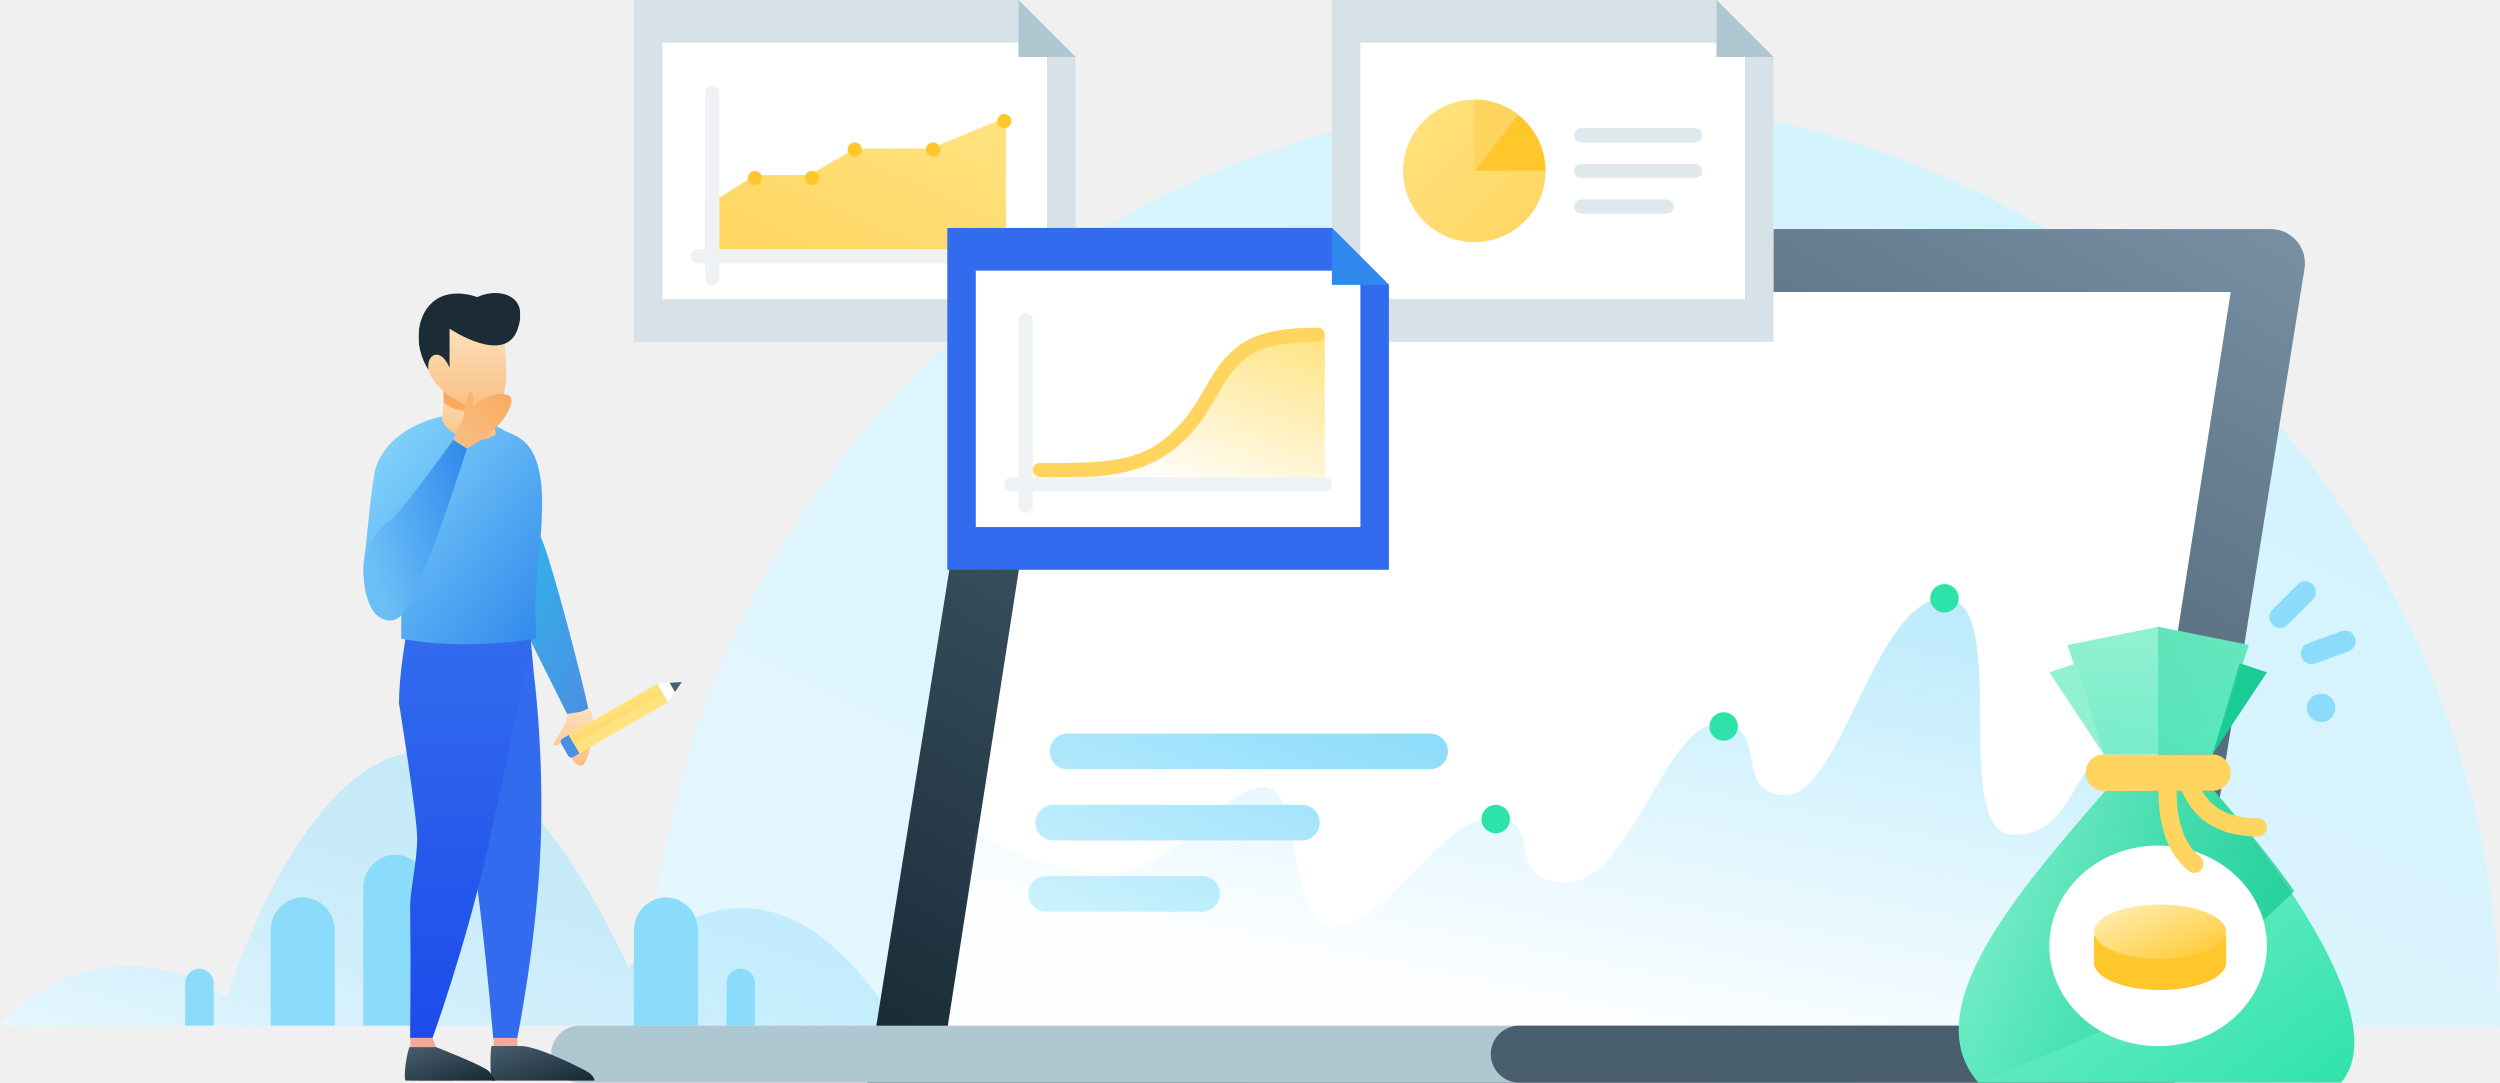
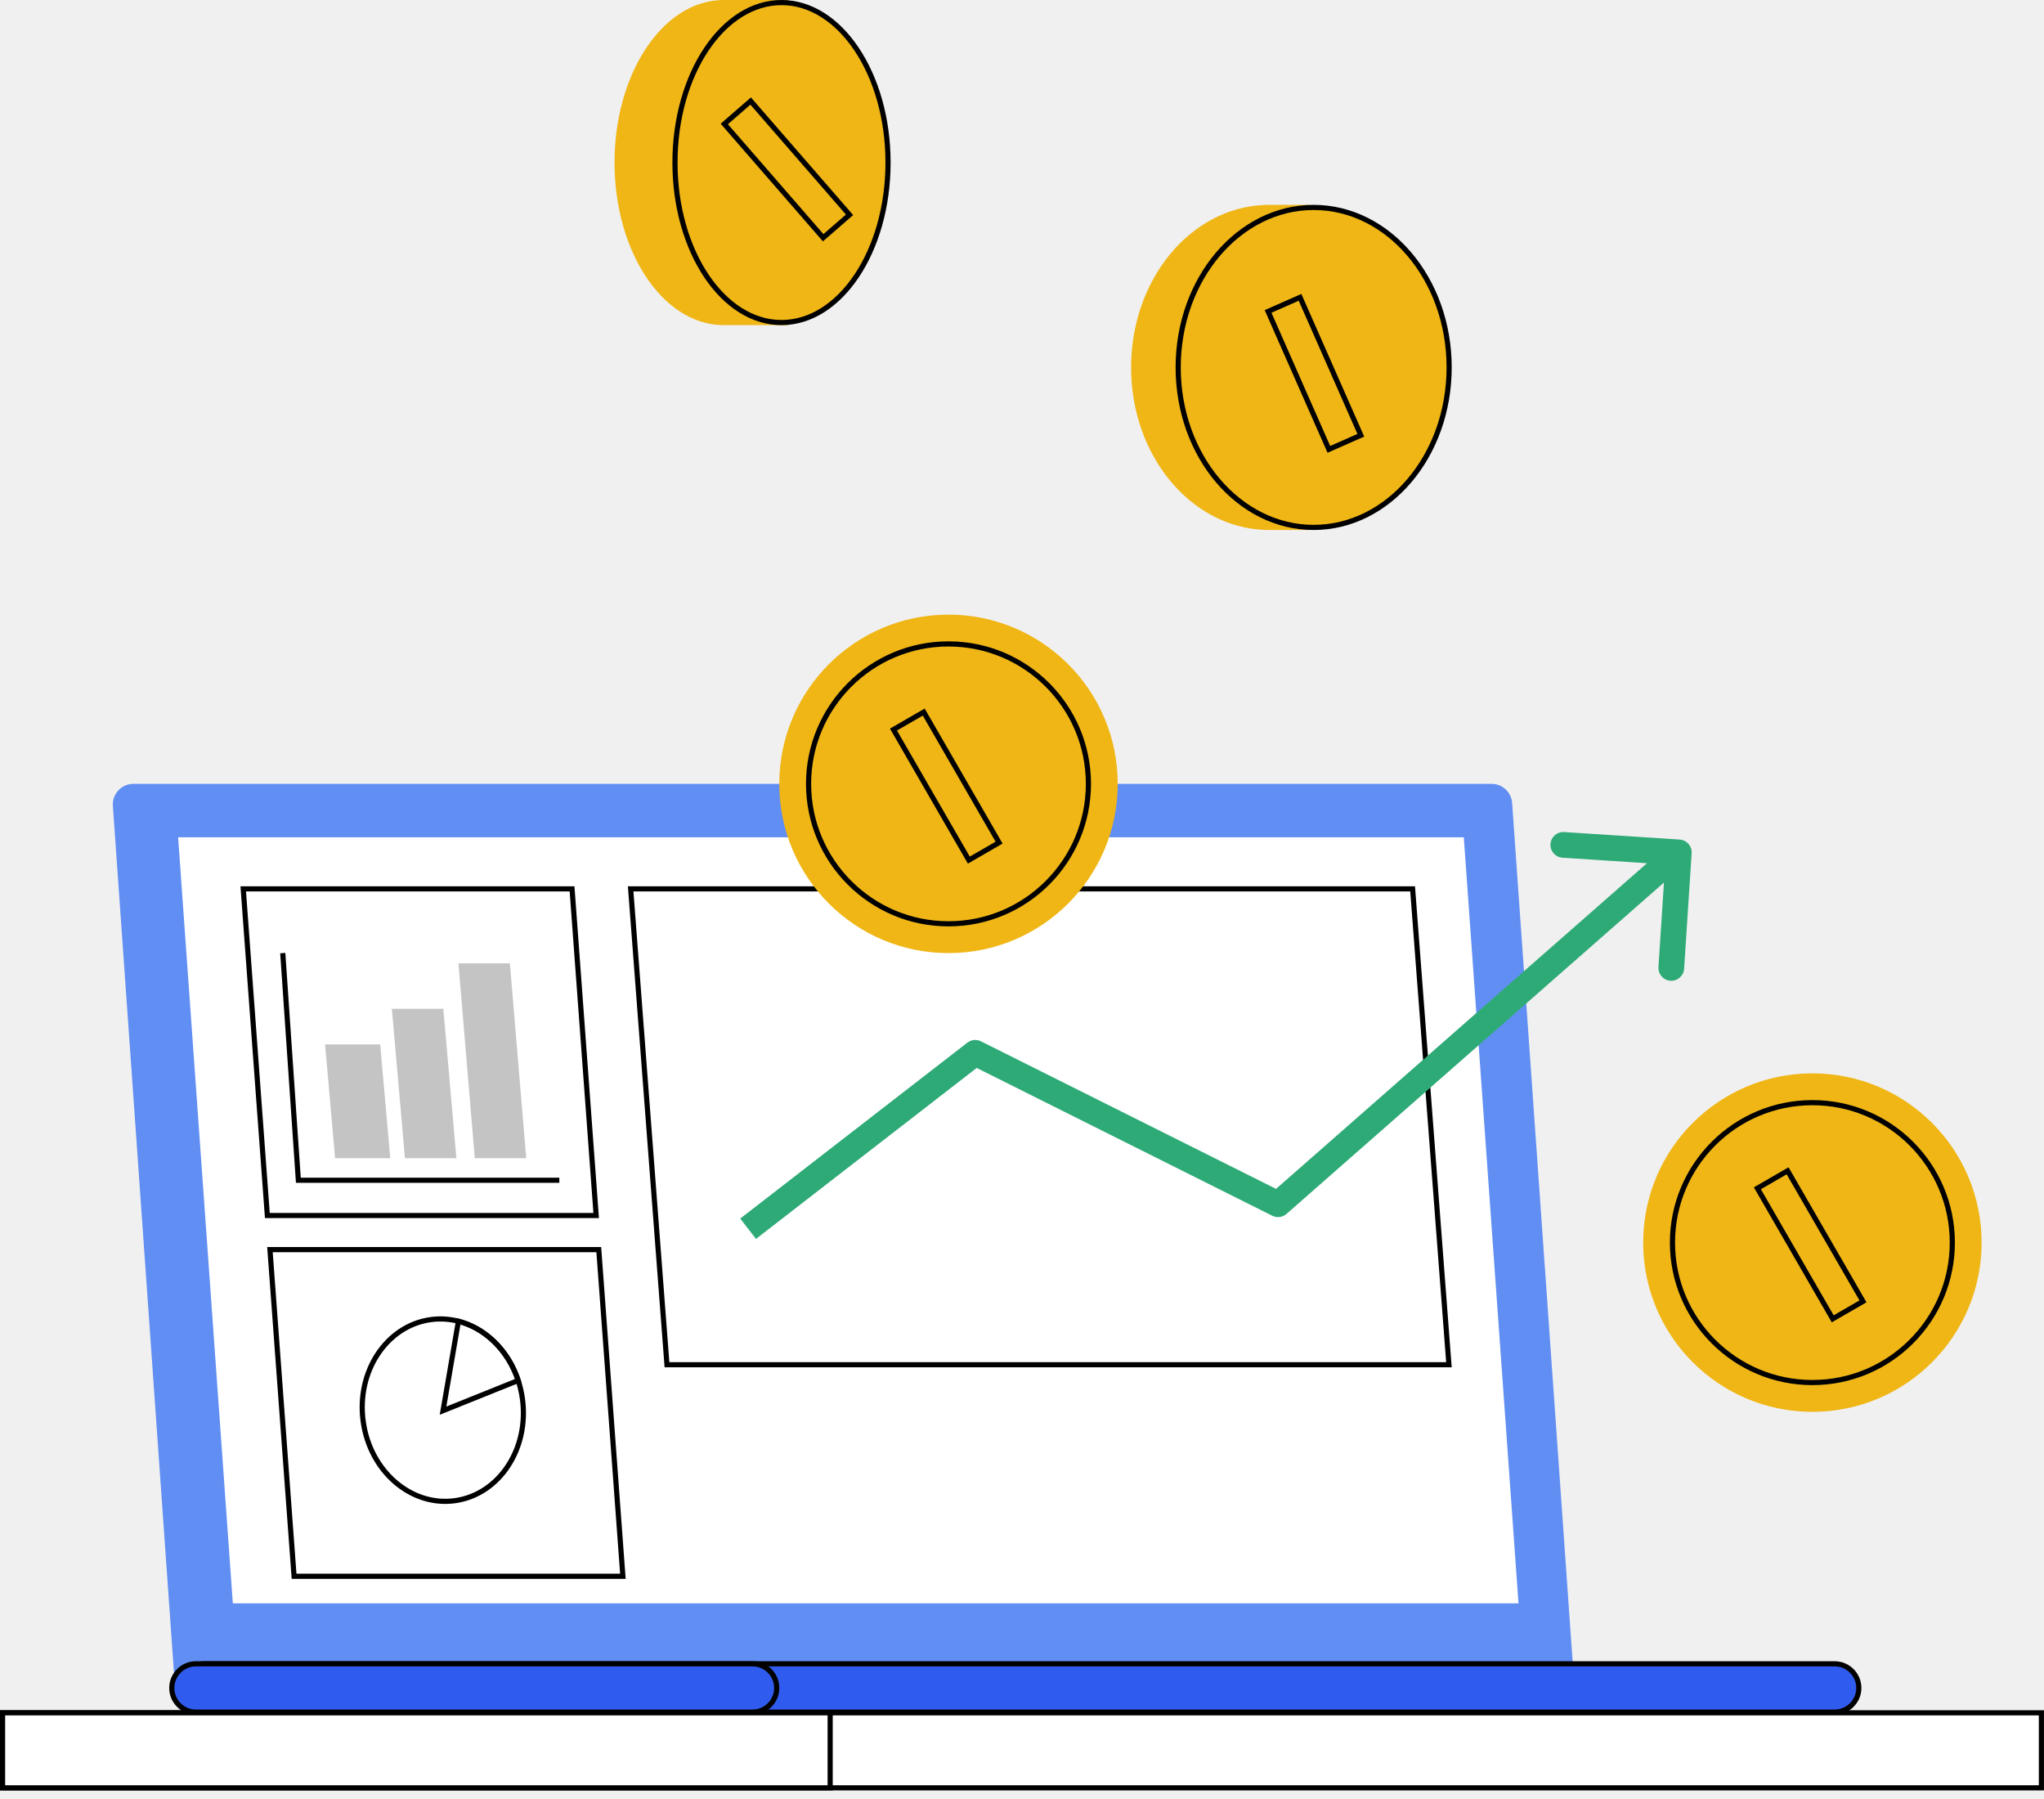
- <svg xmlns="http://www.w3.org/2000/svg" width="351" height="152" viewBox="0 0 351 152" fill="none">
-   <path fill-rule="evenodd" clip-rule="evenodd" d="M91 144C91 72.203 149.203 14 221 14C292.797 14 351 72.203 351 144H91Z" fill="url(#paint0_linear)" />
-   <path fill-rule="evenodd" clip-rule="evenodd" d="M0 144C0 144 12.752 128.215 31.852 140C31.852 140 54.781 65.133 88.261 135.812C88.261 135.812 106.524 112.455 126 144H0Z" fill="url(#paint1_linear)" />
-   <path fill-rule="evenodd" clip-rule="evenodd" d="M60 144H51V124.65C51 122.082 53.015 120 55.5 120C57.985 120 60 122.082 60 124.65V144Z" fill="url(#paint2_linear)" />
-   <path d="M140.299 36.206C140.672 33.878 142.681 32.165 145.038 32.165H318.813C321.767 32.165 324.019 34.808 323.552 37.724L305.253 152H121.757L140.299 36.206Z" fill="url(#paint3_linear)" />
-   <path d="M149.127 41L133.009 144.413H297.072L313.191 41H149.127Z" fill="white" />
-   <path fill-rule="evenodd" clip-rule="evenodd" d="M155.569 122.587C165.18 122.538 171.388 110.587 177.407 110.513C183.426 110.439 180.031 130.096 187.466 129.971C194.901 129.847 202.177 114.826 209.623 114.803C217.069 114.779 210.739 123.964 219.884 123.909C229.028 123.854 233.712 101.617 241.238 101.617C248.763 101.617 242.979 111.641 250.746 111.619C258.514 111.597 263.288 84 272.983 84C282.679 84 273.456 117.186 282.707 117.212C291.958 117.239 290.653 105.022 298.431 105.062C306.208 105.101 302.935 122.237 314.604 122.165H317L313 144H133L137 116.826C137 116.826 145.958 122.637 155.569 122.587Z" fill="url(#paint4_linear)" />
-   <rect x="77.382" y="144" width="227.872" height="8" rx="4" fill="#AFC7D1" />
-   <path d="M209.307 148C209.307 145.791 211.098 144 213.307 144H306.722L305.975 148.067C305.557 150.345 303.571 152 301.254 152H213.307C211.098 152 209.307 150.209 209.307 148Z" fill="#4A5F6E" />
-   <path fill-rule="evenodd" clip-rule="evenodd" d="M72.633 145.725H69.242L69.406 147.491H72.633V145.725Z" fill="#F7A79A" />
-   <path fill-rule="evenodd" clip-rule="evenodd" d="M73.028 146.857C70.329 146.857 68.987 146.857 68.987 146.857C68.704 148.987 68.987 151.716 68.987 151.716H83.472C83.472 151.716 83.472 151.008 82.28 150.353C82.28 150.353 75.726 146.857 73.028 146.857Z" fill="url(#paint5_linear)" />
-   <path fill-rule="evenodd" clip-rule="evenodd" d="M81.673 107.501C80.955 107.501 80.519 107.05 80.193 106.284C79.866 105.518 79.582 103.886 79.622 103.243C79.42 103.644 78.32 104.853 77.835 104.692C77.229 104.491 79.663 102.085 79.622 100.236C81.04 100.004 82.415 99.318 82.415 99.318C82.415 99.318 83.692 99.579 83.178 103.756C83.178 103.756 82.39 107.501 81.673 107.501Z" fill="url(#paint6_linear)" />
-   <path fill-rule="evenodd" clip-rule="evenodd" d="M74.593 75.248C68.573 78.905 73.184 87.352 73.184 87.352C73.184 87.352 78.945 98.91 79.622 100.236C81.29 99.981 81.661 99.981 82.59 99.459C82.087 96.787 77.704 79.669 76.088 75.771L75.361 74.083L74.593 75.248Z" fill="url(#paint7_linear)" />
-   <path fill-rule="evenodd" clip-rule="evenodd" d="M58.31 101.314C58.431 101.636 58.593 101.957 58.795 102.279C58.836 102.359 58.876 102.479 58.957 102.56L58.31 101.314Z" fill="#1A4278" />
-   <path fill-rule="evenodd" clip-rule="evenodd" d="M57.34 97.979C56.573 94.885 56.734 92.634 56.734 92.634L57.421 86.767L74.431 88.857L74.957 94.644C74.957 94.644 76.43 105.65 75.893 118.944C75.356 132.237 72.633 145.725 72.633 145.725H69.242C69.242 145.725 66.378 110.083 62.593 103.736L57.34 97.979Z" fill="url(#paint8_linear)" />
-   <path fill-rule="evenodd" clip-rule="evenodd" d="M56.018 98.737C56.018 94.889 56.937 89.661 56.937 89.661H74.633C74.633 89.661 71.319 106.342 68.324 119.686C65.329 133.029 60.732 145.725 60.732 145.725H57.583C57.583 145.725 57.703 135.348 57.583 127.233C57.554 125.271 58.57 120.898 58.57 117.693C58.57 114.488 56.018 98.737 56.018 98.737Z" fill="url(#paint9_linear)" />
-   <path fill-rule="evenodd" clip-rule="evenodd" d="M52.752 65.695C52.204 67.425 51.482 76.033 51.078 78.93C50.247 84.892 56.331 86.216 56.331 86.216C56.331 86.216 56.331 89.002 56.331 89.661C65.2 91.444 75.281 89.661 75.281 89.661C75.281 89.661 75.033 84.55 75.281 82.077C75.83 76.599 76.315 71.71 76.036 68.405C75.43 61.212 72.047 61.291 70.472 60.246C68.936 59.241 62.027 58.478 62.027 58.478C62.027 58.478 54.692 59.748 52.752 65.695Z" fill="url(#paint10_linear)" />
-   <path fill-rule="evenodd" clip-rule="evenodd" d="M60.732 145.725H57.583C57.583 145.725 57.664 146.094 57.583 147.22H61.287L60.732 145.725Z" fill="#F7A79A" />
-   <path fill-rule="evenodd" clip-rule="evenodd" d="M61.238 147.022H57.464C56.812 149.084 56.71 151.676 56.953 151.716C57.357 151.756 69.559 151.716 69.559 151.716C69.559 151.716 69.292 151.182 68.681 150.433C68.07 149.684 61.238 147.022 61.238 147.022Z" fill="url(#paint11_linear)" />
-   <path fill-rule="evenodd" clip-rule="evenodd" d="M62.876 60.166C62.714 60.005 62.431 59.724 62.229 59.322C62.108 59.04 62.027 58.799 62.027 58.598C62.189 58.156 62.189 57.835 62.189 57.835C62.189 57.835 62.27 55.102 62.189 55.022C62.189 55.022 68.411 54.459 68.25 57.272C68.169 58.679 68.734 59.482 69.3 59.924L69.421 60.005C69.502 60.206 69.583 60.608 69.583 61.05C69.098 61.331 68.047 61.813 66.674 61.773C64.613 61.652 63.239 60.487 62.876 60.166Z" fill="url(#paint12_linear)" />
-   <path fill-rule="evenodd" clip-rule="evenodd" d="M68.29 57.031C68.29 57.031 65.421 58.84 62.31 56.589L62.27 54.821C62.27 54.821 68.856 53.897 68.29 57.031Z" fill="#F8AB60" />
-   <path fill-rule="evenodd" clip-rule="evenodd" d="M70.755 47.909C70.755 47.909 72.088 55.866 69.502 56.911C66.916 57.955 62.876 56.308 60.775 53.254C58.674 50.16 61.462 47.467 62.957 51.285V45.699L70.755 47.909Z" fill="url(#paint13_linear)" />
-   <mask id="mask0" mask-type="alpha" maskUnits="userSpaceOnUse" x="58" y="41" width="16" height="11">
-     <path fill-rule="evenodd" clip-rule="evenodd" d="M58.761 41.138H73.055V51.968H58.761V41.138Z" fill="white" />
+ <svg xmlns="http://www.w3.org/2000/svg" width="200" height="176" viewBox="0 0 200 176" fill="none">
+   <path d="M11.045 78.842C10.963 77.677 11.885 76.687 13.053 76.687H145.95C147.007 76.687 147.884 77.504 147.958 78.558L154.093 165.598C154.175 166.762 153.253 167.752 152.085 167.752H19.188C18.131 167.752 17.254 166.935 17.18 165.881L11.045 78.842Z" fill="#618EF3" />
+   <rect x="17.681" y="162.775" width="164.199" height="4.725" rx="2.363" fill="#305BEF" stroke="black" stroke-width="0.503" />
+   <rect x="16.809" y="162.775" width="59.191" height="4.725" rx="2.363" fill="#305BEF" stroke="black" stroke-width="0.503" />
+   <path d="M17.429 81.915L143.228 81.915L148.581 156.859H22.782L17.429 81.915Z" fill="white" />
+   <path d="M65.261 133.514L61.708 86.96H138.221L141.774 133.514H65.261Z" stroke="black" stroke-width="0.503" />
+   <path d="M26.159 118.918L23.8 86.96H55.974L58.334 118.918H26.159Z" stroke="black" stroke-width="0.503" />
+   <path d="M28.774 154.211L26.414 122.253H58.589L60.948 154.211H28.774Z" stroke="black" stroke-width="0.503" />
+   <path d="M95.423 102.999L95.986 101.874C95.553 101.657 95.035 101.708 94.652 102.004L95.423 102.999ZM125.052 117.814L124.489 118.939C124.947 119.168 125.498 119.097 125.882 118.759L125.052 117.814ZM165.523 83.474C165.568 82.78 165.042 82.181 164.349 82.136L153.048 81.401C152.354 81.355 151.755 81.881 151.71 82.575C151.665 83.268 152.191 83.867 152.884 83.912L162.93 84.566L162.276 94.611C162.231 95.305 162.756 95.903 163.45 95.949C164.143 95.994 164.742 95.468 164.787 94.775L165.523 83.474ZM73.972 121.205L96.194 103.994L94.652 102.004L72.431 119.215L73.972 121.205ZM94.86 104.125L124.489 118.939L125.615 116.688L95.986 101.874L94.86 104.125ZM125.882 118.759L165.097 84.338L163.437 82.446L124.222 116.868L125.882 118.759Z" fill="#2EAA77" />
+   <path fill-rule="evenodd" clip-rule="evenodd" d="M77.122 28.725C79.765 25.83 81.48 21.165 81.48 15.904C81.48 10.642 79.765 5.978 77.122 3.083V0H70.805H70.587V0.003C64.792 0.176 60.13 7.229 60.13 15.904C60.13 24.579 64.792 31.631 70.587 31.804V31.808H70.805H77.122V28.725Z" fill="#F0B616" />
+   <path d="M86.892 15.904C86.892 20.253 85.709 24.178 83.808 27.009C81.907 29.842 79.307 31.556 76.469 31.556C73.63 31.556 71.031 29.842 69.129 27.009C67.229 24.178 66.045 20.253 66.045 15.904C66.045 11.555 67.229 7.63 69.129 4.798C71.031 1.966 73.63 0.252 76.469 0.252C79.307 0.252 81.907 1.966 83.808 4.798C85.709 7.63 86.892 11.555 86.892 15.904Z" fill="#F0B616" stroke="black" stroke-width="0.503" />
+   <rect x="70.871" y="12.128" width="3.418" height="14.747" transform="rotate(-40.9933 70.8709 12.128)" fill="#F0B616" stroke="black" stroke-width="0.503" />
+   <path fill-rule="evenodd" clip-rule="evenodd" d="M128.102 51.17C133.65 49.191 137.688 43.124 137.688 35.947C137.688 28.769 133.65 22.702 128.102 20.723V20.043H124.245C124.223 20.043 124.202 20.043 124.181 20.043C124.16 20.043 124.139 20.043 124.117 20.043H123.745V20.051C116.487 20.322 110.674 27.335 110.674 35.947C110.674 44.558 116.487 51.571 123.745 51.842V51.85H128.102V51.17Z" fill="#F0B616" />
+   <path d="M141.794 35.947C141.794 44.631 135.822 51.599 128.538 51.599C121.254 51.599 115.282 44.631 115.282 35.947C115.282 27.262 121.254 20.294 128.538 20.294C135.822 20.294 141.794 27.262 141.794 35.947Z" fill="#F0B616" stroke="black" stroke-width="0.503" />
+   <rect x="124.077" y="30.468" width="3.418" height="14.747" transform="rotate(-23.7904 124.077 30.4678)" fill="#F0B616" stroke="black" stroke-width="0.503" />
+   <circle cx="92.808" cy="76.687" r="16.557" fill="#F0B616" />
+   <circle cx="92.808" cy="76.687" r="13.691" stroke="black" stroke-width="0.503" />
+   <rect x="87.424" y="71.374" width="3.418" height="14.747" transform="rotate(-30 87.4236 71.3735)" fill="#F0B616" stroke="black" stroke-width="0.503" />
+   <circle cx="177.338" cy="121.566" r="16.557" fill="#F0B616" />
+   <circle cx="177.338" cy="121.566" r="13.691" stroke="black" stroke-width="0.503" />
+   <rect x="171.953" y="116.252" width="3.418" height="14.747" transform="rotate(-30 171.953 116.252)" fill="#F0B616" stroke="black" stroke-width="0.503" />
+   <rect x="0.252" y="167.568" width="199.493" height="7.34" fill="white" stroke="black" stroke-width="0.503" />
+   <rect x="0.252" y="167.568" width="80.977" height="7.34" fill="white" stroke="black" stroke-width="0.503" />
+   <path d="M31.807 102.176H37.202L38.184 113.308H32.789L31.807 102.176Z" fill="#C4C4C4" />
+   <path d="M38.343 98.691H43.378L44.658 113.308H39.623L38.343 98.691Z" fill="#C4C4C4" />
+   <path d="M44.855 94.247H49.89L51.491 113.308H46.456L44.855 94.247Z" fill="#C4C4C4" />
+   <path d="M27.668 93.244L29.193 115.466H54.728" stroke="black" stroke-width="0.503" />
+   <path d="M51.118 136.842C51.798 141.76 48.827 146.198 44.553 146.81C40.279 147.423 36.219 143.993 35.539 139.075C34.858 134.156 37.83 129.718 42.103 129.106C46.377 128.493 50.437 131.923 51.118 136.842Z" stroke="black" stroke-width="0.503" />
+   <mask id="path-28-inside-1_465_35002" fill="white">
+     <path fill-rule="evenodd" clip-rule="evenodd" d="M44.653 128.951L43.026 138.409L51.015 135.2C50.032 131.971 47.56 129.588 44.653 128.951Z" />
  </mask>
-   <g mask="url(#mask0)">
-     <path fill-rule="evenodd" clip-rule="evenodd" d="M60.169 51.968C59.765 49.758 61.866 48.593 63.118 51.647V46.141C63.118 46.141 71.199 51.606 72.775 45.9C72.896 45.539 73.421 43.77 72.613 42.525C71.724 41.158 69.34 40.636 66.997 41.721C66.633 41.56 63.522 40.475 61.179 42.083C58.633 43.811 57.785 48.191 60.169 51.968Z" fill="#1C2C36" />
-   </g>
-   <path fill-rule="evenodd" clip-rule="evenodd" d="M63.631 61.775C63.631 61.775 64.151 60.644 65.058 58.639C65.098 58.398 65.502 54.861 66.108 55.102C66.754 55.343 66.31 57.112 66.31 57.112C66.552 56.87 66.835 56.629 67.078 56.469C69.017 55.142 71.314 55.019 71.724 55.826C72.135 56.632 71.098 58.639 69.583 60.106C68.067 61.574 65.558 62.979 65.558 62.979L63.631 61.775Z" fill="url(#paint14_linear)" />
-   <path fill-rule="evenodd" clip-rule="evenodd" d="M51.401 83.392C51.684 84.437 52.048 85.481 52.775 86.245C53.542 87.008 54.755 87.41 55.684 86.888C56.29 86.566 56.654 85.964 57.017 85.361C57.866 83.874 58.553 82.307 59.28 80.7C61.583 75.516 65.558 62.979 65.558 62.979L63.631 61.775C63.631 61.775 56.243 72.1 54.829 73.024C51.395 75.315 50.512 80.016 51.401 83.392Z" fill="url(#paint15_linear)" />
-   <path d="M295.583 111.04C304.492 111.04 310.856 111.04 310.856 111.04C310.856 111.04 337.775 141.539 328.674 152C323.682 152 287.727 152 277.765 152C268.94 141.857 282.965 125.543 295.583 111.04Z" fill="url(#paint16_linear)" />
-   <path d="M304.273 140.084C296.297 144.897 277.69 151.913 277.69 151.913C269.02 141.763 283.001 125.501 295.583 111.04H310.856C315.367 116.151 319.119 120.84 322.113 125.107C322.113 125.107 311.104 135.961 304.273 140.084Z" fill="url(#paint17_linear)" />
-   <path fill-rule="evenodd" clip-rule="evenodd" d="M303 146.88C311.435 146.88 318.273 140.576 318.273 132.8C318.273 125.024 311.435 118.72 303 118.72C294.565 118.72 287.727 125.024 287.727 132.8C287.727 140.576 294.565 146.88 303 146.88Z" fill="white" />
-   <path d="M312.545 135.182C312.545 137.291 308.394 139 303.273 139C298.152 139 294 137.291 294 135.182V131.364H312.545V135.182Z" fill="#FFC72C" />
-   <path d="M303.273 134.636C308.394 134.636 312.545 132.927 312.545 130.818C312.545 128.709 308.394 127 303.273 127C298.152 127 294 128.709 294 130.818C294 132.927 298.152 134.636 303.273 134.636Z" fill="url(#paint18_linear)" />
-   <path d="M292.818 108.48C292.818 107.066 293.964 105.92 295.378 105.92H310.622C312.036 105.92 313.182 107.066 313.182 108.48C313.182 109.894 312.036 111.04 310.622 111.04H295.378C293.964 111.04 292.818 109.894 292.818 108.48Z" fill="#FFD560" />
-   <path d="M290.273 90.56L303 88L315.727 90.56L310.636 105.92H295.364L290.273 90.56Z" fill="url(#paint19_linear)" />
-   <path d="M291.545 93.12L287.727 94.4L295.364 105.92L291.545 93.12Z" fill="#92F1D3" />
-   <path d="M314.455 93.12L318.273 94.4L310.636 105.92L314.455 93.12Z" fill="#1ACC94" />
-   <path opacity="0.4" d="M303 88L315.727 90.56L310.636 105.92H303V88Z" fill="url(#paint20_linear)" />
-   <path d="M303.207 109.126C303.305 108.426 303.949 107.938 304.645 108.037C305.341 108.136 305.826 108.783 305.727 109.483C305.716 109.567 305.696 109.746 305.675 110.004C305.527 111.851 305.632 113.937 306.174 115.874C306.699 117.752 307.583 119.251 308.877 120.273C309.43 120.71 309.526 121.515 309.092 122.071C308.658 122.627 307.857 122.723 307.305 122.287C305.543 120.895 304.384 118.93 303.723 116.567C303.087 114.292 302.967 111.922 303.138 109.798C303.163 109.487 303.188 109.258 303.207 109.126Z" fill="#FFD560" />
-   <path d="M306.007 110.172C305.782 109.502 306.139 108.776 306.805 108.549C307.471 108.323 308.193 108.682 308.418 109.352C309.67 113.073 312.433 114.88 317 114.88C317.703 114.88 318.273 115.453 318.273 116.16C318.273 116.867 317.703 117.44 317 117.44C311.385 117.44 307.624 114.981 306.007 110.172Z" fill="#FFD560" />
-   <path d="M319.061 87.718C318.475 87.132 318.475 86.182 319.061 85.596L322.596 82.061C323.182 81.475 324.132 81.475 324.718 82.061C325.303 82.647 325.303 83.596 324.718 84.182L321.182 87.718C320.596 88.303 319.646 88.303 319.061 87.718Z" fill="#8BDCFB" />
-   <path d="M323.13 92.257C322.847 91.479 323.248 90.618 324.027 90.335L328.725 88.624C329.504 88.341 330.365 88.743 330.648 89.521C330.931 90.299 330.53 91.16 329.751 91.444L325.053 93.154C324.274 93.437 323.414 93.036 323.13 92.257Z" fill="#8BDCFB" />
-   <path fill-rule="evenodd" clip-rule="evenodd" d="M147.389 105.203C147.539 103.946 148.605 103 149.871 103H200.787C202.285 103 203.447 104.309 203.269 105.797C203.119 107.054 202.053 108 200.787 108H149.871C148.372 108 147.211 106.691 147.389 105.203ZM145.389 115.203C145.539 113.946 146.605 113 147.871 113H182.787C184.285 113 185.447 114.309 185.269 115.797C185.119 117.054 184.053 118 182.787 118H147.871C146.372 118 145.211 116.691 145.389 115.203ZM146.871 123C145.605 123 144.539 123.946 144.389 125.203C144.211 126.691 145.372 128 146.871 128H168.787C170.053 128 171.119 127.054 171.269 125.797C171.447 124.309 170.285 123 168.787 123H146.871Z" fill="url(#paint21_linear)" />
-   <path fill-rule="evenodd" clip-rule="evenodd" d="M143 0H89V48H151V8L143 0Z" fill="white" />
-   <path fill-rule="evenodd" clip-rule="evenodd" d="M143 0H89V48H151V8L143 0Z" fill="#AFC7D1" fill-opacity="0.5" />
-   <rect x="93" y="6" width="54" height="36" fill="white" />
-   <path d="M99 13C99 12.448 99.448 12 100 12C100.552 12 101 12.448 101 13V39C101 39.552 100.552 40 100 40C99.448 40 99 39.552 99 39V13Z" fill="#EEF2F5" />
-   <path d="M97 36C97 35.448 97.448 35 98 35L142 35C142.552 35 143 35.448 143 36C143 36.552 142.552 37 142 37H98C97.448 37 97 36.552 97 36Z" fill="#EEF2F5" />
-   <path fill-rule="evenodd" clip-rule="evenodd" d="M101 27.75L106.034 24.575H113.65L120.037 20.862H130.663L141.237 16.479V35H101V27.75Z" fill="url(#paint22_linear)" />
-   <path fill-rule="evenodd" clip-rule="evenodd" d="M141 18C141.552 18 142 17.552 142 17C142 16.448 141.552 16 141 16C140.448 16 140 16.448 140 17C140 17.552 140.448 18 141 18Z" fill="#FFC72C" />
-   <path fill-rule="evenodd" clip-rule="evenodd" d="M131 22C131.552 22 132 21.552 132 21C132 20.448 131.552 20 131 20C130.448 20 130 20.448 130 21C130 21.552 130.448 22 131 22Z" fill="#FFC72C" />
-   <path fill-rule="evenodd" clip-rule="evenodd" d="M120 22C120.552 22 121 21.552 121 21C121 20.448 120.552 20 120 20C119.448 20 119 20.448 119 21C119 21.552 119.448 22 120 22Z" fill="#FFC72C" />
-   <path fill-rule="evenodd" clip-rule="evenodd" d="M114 26C114.552 26 115 25.552 115 25C115 24.448 114.552 24 114 24C113.448 24 113 24.448 113 25C113 25.552 113.448 26 114 26Z" fill="#FFC72C" />
-   <path fill-rule="evenodd" clip-rule="evenodd" d="M106 26C106.552 26 107 25.552 107 25C107 24.448 106.552 24 106 24C105.448 24 105 24.448 105 25C105 25.552 105.448 26 106 26Z" fill="#FFC72C" />
-   <path d="M151 8H143V0L151 8Z" fill="#AFC7D1" />
-   <path fill-rule="evenodd" clip-rule="evenodd" d="M241 0H187V48H249V8L241 0Z" fill="white" />
-   <path fill-rule="evenodd" clip-rule="evenodd" d="M241 0H187V48H249V8L241 0Z" fill="#AFC7D1" fill-opacity="0.5" />
-   <rect x="191" y="6" width="54" height="36" fill="white" />
-   <path fill-rule="evenodd" clip-rule="evenodd" d="M217 24C217 29.523 212.523 34 207 34C201.477 34 197 29.523 197 24C197 18.477 201.477 14 207 14V24H217Z" fill="url(#paint23_linear)" />
-   <path fill-rule="evenodd" clip-rule="evenodd" d="M207 14C212.523 14 217 18.477 217 24H207V14Z" fill="#FFC72C" />
-   <path fill-rule="evenodd" clip-rule="evenodd" d="M207 14C209.306 14 211.429 14.78 213.121 16.091C211.088 19 207 24 207 24V14Z" fill="#FFD560" />
-   <path d="M221 19C221 18.448 221.448 18 222 18L238 18C238.552 18 239 18.448 239 19C239 19.552 238.552 20 238 20H222C221.448 20 221 19.552 221 19Z" fill="#AFC7D1" fill-opacity="0.4" />
-   <path d="M221 24C221 23.448 221.448 23 222 23L238 23C238.552 23 239 23.448 239 24C239 24.552 238.552 25 238 25H222C221.448 25 221 24.552 221 24Z" fill="#AFC7D1" fill-opacity="0.4" />
-   <path d="M221 29C221 28.448 221.448 28 222 28L234 28C234.552 28 235 28.448 235 29C235 29.552 234.552 30 234 30H222C221.448 30 221 29.552 221 29Z" fill="#AFC7D1" fill-opacity="0.4" />
-   <path d="M249 8H241V0L249 8Z" fill="#AFC7D1" />
-   <path fill-rule="evenodd" clip-rule="evenodd" d="M273 86C274.105 86 275 85.105 275 84C275 82.895 274.105 82 273 82C271.895 82 271 82.895 271 84C271 85.105 271.895 86 273 86Z" fill="#2EE3AA" />
-   <path fill-rule="evenodd" clip-rule="evenodd" d="M210 117C211.105 117 212 116.105 212 115C212 113.895 211.105 113 210 113C208.895 113 208 113.895 208 115C208 116.105 208.895 117 210 117Z" fill="#2EE3AA" />
-   <rect x="79.857" y="103.181" width="14.378" height="3" transform="rotate(-30 79.8569 103.181)" fill="#FFE380" />
-   <path d="M78.773 104.384C78.635 104.145 78.717 103.839 78.956 103.701L79.857 103.181L81.357 105.779L80.456 106.299C80.217 106.437 79.911 106.355 79.773 106.116L78.773 104.384Z" fill="#4A90E2" />
-   <rect x="79.857" y="103.181" width="14.378" height="1.5" transform="rotate(-30 79.8569 103.181)" fill="url(#paint24_linear)" />
-   <path d="M92.309 95.992L95.727 95.75L93.809 98.59L92.309 95.992Z" fill="white" />
-   <path d="M94.018 95.871L95.727 95.75L94.768 97.17L94.018 95.871Z" fill="#4A5F6E" />
-   <path fill-rule="evenodd" clip-rule="evenodd" d="M47 144H38V130.65C38 128.082 40.015 126 42.5 126C44.985 126 47 128.082 47 130.65V144Z" fill="url(#paint25_linear)" />
-   <path fill-rule="evenodd" clip-rule="evenodd" d="M30 144H26V138.067C26 136.925 26.895 136 28 136C29.105 136 30 136.925 30 138.067V144Z" fill="url(#paint26_linear)" />
-   <path fill-rule="evenodd" clip-rule="evenodd" d="M106 144H102V138.067C102 136.925 102.896 136 104 136C105.104 136 106 136.925 106 138.067V144Z" fill="url(#paint27_linear)" />
-   <path fill-rule="evenodd" clip-rule="evenodd" d="M98 144H89V130.65C89 128.082 91.015 126 93.5 126C95.985 126 98 128.082 98 130.65V144Z" fill="url(#paint28_linear)" />
-   <path fill-rule="evenodd" clip-rule="evenodd" d="M242 104C243.105 104 244 103.105 244 102C244 100.895 243.105 100 242 100C240.895 100 240 100.895 240 102C240 103.105 240.895 104 242 104Z" fill="#2EE3AA" />
-   <path fill-rule="evenodd" clip-rule="evenodd" d="M325.889 101.389C326.994 101.389 327.889 100.494 327.889 99.389C327.889 98.284 326.994 97.389 325.889 97.389C324.785 97.389 323.889 98.284 323.889 99.389C323.889 100.494 324.785 101.389 325.889 101.389Z" fill="#8BDCFB" />
-   <path fill-rule="evenodd" clip-rule="evenodd" d="M187 32H133V80H195V40L187 32Z" fill="#326BEE" />
-   <rect x="137" y="38" width="54" height="36" fill="white" />
-   <path fill-rule="evenodd" clip-rule="evenodd" d="M146.202 67C156.858 66.124 165.502 63.14 170.761 54.253C176.02 45.365 182.413 46.999 186.005 46.999C186.005 51.687 186.005 67 186.005 67C186.005 67 153.512 67 146.202 67Z" fill="url(#paint29_linear)" />
-   <path d="M143 45C143 44.448 143.448 44 144 44C144.552 44 145 44.448 145 45V71C145 71.552 144.552 72 144 72C143.448 72 143 71.552 143 71V45Z" fill="#EEF2F5" />
-   <path d="M141 68C141 67.448 141.448 67 142 67L186 67C186.552 67 187 67.448 187 68C187 68.552 186.552 69 186 69H142C141.448 69 141 68.552 141 68Z" fill="#EEF2F5" />
-   <path d="M195 40H187V32L195 40Z" fill="#2F88EC" />
-   <path d="M146 66.987C146.5 66.987 146.905 66.989 147.787 66.995C153.006 67.027 155.223 66.918 157.938 66.295C161.546 65.466 164.549 63.775 167.19 60.881C167.558 60.477 167.908 60.06 168.245 59.627C168.85 58.848 169.397 58.036 169.971 57.091C170.192 56.725 170.41 56.353 170.684 55.878C170.724 55.807 171.207 54.963 171.346 54.722C174.291 49.629 176.933 47.999 185.005 47.999C185.557 47.999 186.005 47.551 186.005 46.999C186.005 46.447 185.557 46 185.005 46C176.195 46 172.906 48.029 169.614 53.722C169.472 53.968 168.987 54.816 168.949 54.883C168.683 55.346 168.473 55.705 168.26 56.054C167.724 56.938 167.218 57.688 166.665 58.401C166.36 58.793 166.044 59.17 165.712 59.534C161.47 64.183 157.66 65.058 147.8 64.996C146.913 64.99 146.505 64.989 146 64.989C145.448 64.989 145 65.436 145 65.988C145 66.54 145.448 66.987 146 66.987Z" fill="#FFD560" />
-   <defs>
-     <linearGradient id="paint0_linear" x1="221" y1="-51" x2="117" y2="157" gradientUnits="userSpaceOnUse">
-       <stop stop-color="#CEF2FD" />
-       <stop offset="1" stop-color="#E6F7FF" />
-     </linearGradient>
-     <linearGradient id="paint1_linear" x1="63" y1="163.275" x2="84.571" y2="92.774" gradientUnits="userSpaceOnUse">
-       <stop stop-color="#E6F7FF" />
-       <stop offset="1" stop-color="#8BDCFB" stop-opacity="0.4" />
-     </linearGradient>
-     <linearGradient id="paint2_linear" x1="46.5" y1="132" x2="62.281" y2="137.918" gradientUnits="userSpaceOnUse">
-       <stop stop-color="#8BDCFB" />
-       <stop offset="1" stop-color="#8BDCFB" />
-     </linearGradient>
-     <linearGradient id="paint3_linear" x1="222.685" y1="-27.752" x2="117.481" y2="149.461" gradientUnits="userSpaceOnUse">
-       <stop stop-color="#7790A3" />
-       <stop offset="1" stop-color="#152934" />
-     </linearGradient>
-     <linearGradient id="paint4_linear" x1="178.659" y1="13.242" x2="154.976" y2="130.132" gradientUnits="userSpaceOnUse">
-       <stop stop-color="#8BDCFB" />
-       <stop offset="1" stop-color="#8BDCFB" stop-opacity="0.01" />
-     </linearGradient>
-     <linearGradient id="paint5_linear" x1="61.533" y1="149.287" x2="64.44" y2="158.038" gradientUnits="userSpaceOnUse">
-       <stop stop-color="#4A5F6E" />
-       <stop offset="1" stop-color="#152934" />
-     </linearGradient>
-     <linearGradient id="paint6_linear" x1="77.738" y1="99.318" x2="77.738" y2="107.501" gradientUnits="userSpaceOnUse">
-       <stop stop-color="#FDE1BB" />
-       <stop offset="1" stop-color="#FABF86" />
-     </linearGradient>
-     <linearGradient id="paint7_linear" x1="87.894" y1="86.013" x2="69.657" y2="78.616" gradientUnits="userSpaceOnUse">
-       <stop stop-color="#4A90E2" />
-       <stop offset="1" stop-color="#2FB7EC" />
-     </linearGradient>
-     <linearGradient id="paint8_linear" x1="57.217" y1="89.798" x2="57.217" y2="145.725" gradientUnits="userSpaceOnUse">
-       <stop stop-color="#326BEE" />
-       <stop offset="1" stop-color="#326BEE" />
-     </linearGradient>
-     <linearGradient id="paint9_linear" x1="56.018" y1="89.661" x2="56.018" y2="145.725" gradientUnits="userSpaceOnUse">
-       <stop stop-color="#326BEE" />
-       <stop offset="1" stop-color="#1D4BEA" />
-     </linearGradient>
-     <linearGradient id="paint10_linear" x1="38.441" y1="74.515" x2="69.58" y2="98.9" gradientUnits="userSpaceOnUse">
-       <stop stop-color="#8BDCFB" />
-       <stop offset="1" stop-color="#2F88EC" />
-     </linearGradient>
-     <linearGradient id="paint11_linear" x1="50.469" y1="149.378" x2="53.537" y2="157.665" gradientUnits="userSpaceOnUse">
-       <stop stop-color="#4A5F6E" />
-       <stop offset="1" stop-color="#152934" />
-     </linearGradient>
-     <linearGradient id="paint12_linear" x1="62.027" y1="54.976" x2="62.027" y2="61.775" gradientUnits="userSpaceOnUse">
-       <stop stop-color="#FDE1BB" />
-       <stop offset="1" stop-color="#FABF86" />
-     </linearGradient>
-     <linearGradient id="paint13_linear" x1="60.019" y1="45.699" x2="60.019" y2="57.225" gradientUnits="userSpaceOnUse">
-       <stop stop-color="#FDE1BB" />
-       <stop offset="1" stop-color="#FABF86" />
-     </linearGradient>
-     <linearGradient id="paint14_linear" x1="67.723" y1="66.923" x2="75.606" y2="58.745" gradientUnits="userSpaceOnUse">
-       <stop stop-color="#FABF86" />
-       <stop offset="1" stop-color="#F8AB60" />
-     </linearGradient>
-     <linearGradient id="paint15_linear" x1="54.698" y1="87.124" x2="71.433" y2="82.344" gradientUnits="userSpaceOnUse">
-       <stop stop-color="#6BBFF6" />
-       <stop offset="1" stop-color="#2F88EC" />
-     </linearGradient>
-     <linearGradient id="paint16_linear" x1="247.013" y1="131.52" x2="286.054" y2="184.871" gradientUnits="userSpaceOnUse">
-       <stop stop-color="#92F1D3" />
-       <stop offset="1" stop-color="#2EE3AA" />
-     </linearGradient>
-     <linearGradient id="paint17_linear" x1="333.698" y1="127.251" x2="276.844" y2="127.251" gradientUnits="userSpaceOnUse">
-       <stop stop-color="#1ACC94" />
-       <stop offset="1" stop-color="#1ACC94" stop-opacity="0.01" />
-     </linearGradient>
-     <linearGradient id="paint18_linear" x1="284.727" y1="130.818" x2="290.104" y2="143.877" gradientUnits="userSpaceOnUse">
-       <stop stop-color="#FFF0BB" />
-       <stop offset="1" stop-color="#FFC72C" />
-     </linearGradient>
-     <linearGradient id="paint19_linear" x1="244.702" y1="87.145" x2="243.497" y2="151.331" gradientUnits="userSpaceOnUse">
-       <stop stop-color="#92F1D3" />
-       <stop offset="1" stop-color="#2EE3AA" />
-     </linearGradient>
-     <linearGradient id="paint20_linear" x1="296.636" y1="96.96" x2="313.556" y2="108.977" gradientUnits="userSpaceOnUse">
-       <stop stop-color="#1ACC94" />
-       <stop offset="1" stop-color="#2EE3AA" />
-     </linearGradient>
-     <linearGradient id="paint21_linear" x1="173.829" y1="90.5" x2="155.85" y2="132.871" gradientUnits="userSpaceOnUse">
-       <stop stop-color="#8BDCFB" />
-       <stop offset="1" stop-color="#CEF2FD" />
-     </linearGradient>
-     <linearGradient id="paint22_linear" x1="120.39" y1="7.387" x2="106.738" y2="37.593" gradientUnits="userSpaceOnUse">
-       <stop stop-color="#FFE380" />
-       <stop offset="1" stop-color="#FFD560" />
-     </linearGradient>
-     <linearGradient id="paint23_linear" x1="187" y1="24" x2="207" y2="44" gradientUnits="userSpaceOnUse">
-       <stop stop-color="#FFE380" />
-       <stop offset="1" stop-color="#FFD560" />
-     </linearGradient>
-     <linearGradient id="paint24_linear" x1="81.746" y1="102.431" x2="81.538" y2="105.888" gradientUnits="userSpaceOnUse">
-       <stop stop-color="#FFE380" />
-       <stop offset="1" stop-color="#FFD560" />
-     </linearGradient>
-     <linearGradient id="paint25_linear" x1="33.5" y1="135" x2="47.9" y2="142.2" gradientUnits="userSpaceOnUse">
-       <stop stop-color="#8BDCFB" />
-       <stop offset="1" stop-color="#8BDCFB" />
-     </linearGradient>
-     <linearGradient id="paint26_linear" x1="24" y1="140" x2="30.4" y2="143.2" gradientUnits="userSpaceOnUse">
-       <stop stop-color="#8BDCFB" />
-       <stop offset="1" stop-color="#8BDCFB" />
-     </linearGradient>
-     <linearGradient id="paint27_linear" x1="100" y1="140" x2="106.4" y2="143.2" gradientUnits="userSpaceOnUse">
-       <stop stop-color="#8BDCFB" />
-       <stop offset="1" stop-color="#8BDCFB" />
-     </linearGradient>
-     <linearGradient id="paint28_linear" x1="84.5" y1="135" x2="98.9" y2="142.2" gradientUnits="userSpaceOnUse">
-       <stop stop-color="#8BDCFB" />
-       <stop offset="1" stop-color="#8BDCFB" />
-     </linearGradient>
-     <linearGradient id="paint29_linear" x1="166.103" y1="39.971" x2="156.928" y2="66.397" gradientUnits="userSpaceOnUse">
-       <stop stop-color="#FFE380" />
-       <stop offset="1" stop-color="#FFE380" stop-opacity="0.01" />
-     </linearGradient>
-   </defs>
+   <path d="M43.026 138.409L42.529 138.323L42.377 139.211L43.213 138.876L43.026 138.409ZM44.653 128.951L44.761 128.46L44.246 128.347L44.157 128.866L44.653 128.951ZM51.015 135.2L51.202 135.667L51.631 135.495L51.496 135.054L51.015 135.2ZM43.522 138.494L45.149 129.037L44.157 128.866L42.529 138.323L43.522 138.494ZM50.827 134.733L42.838 137.941L43.213 138.876L51.202 135.667L50.827 134.733ZM44.545 129.443C47.253 130.036 49.597 132.27 50.533 135.347L51.496 135.054C50.467 131.672 47.867 129.14 44.761 128.46L44.545 129.443Z" fill="black" mask="url(#path-28-inside-1_465_35002)" />
</svg>
